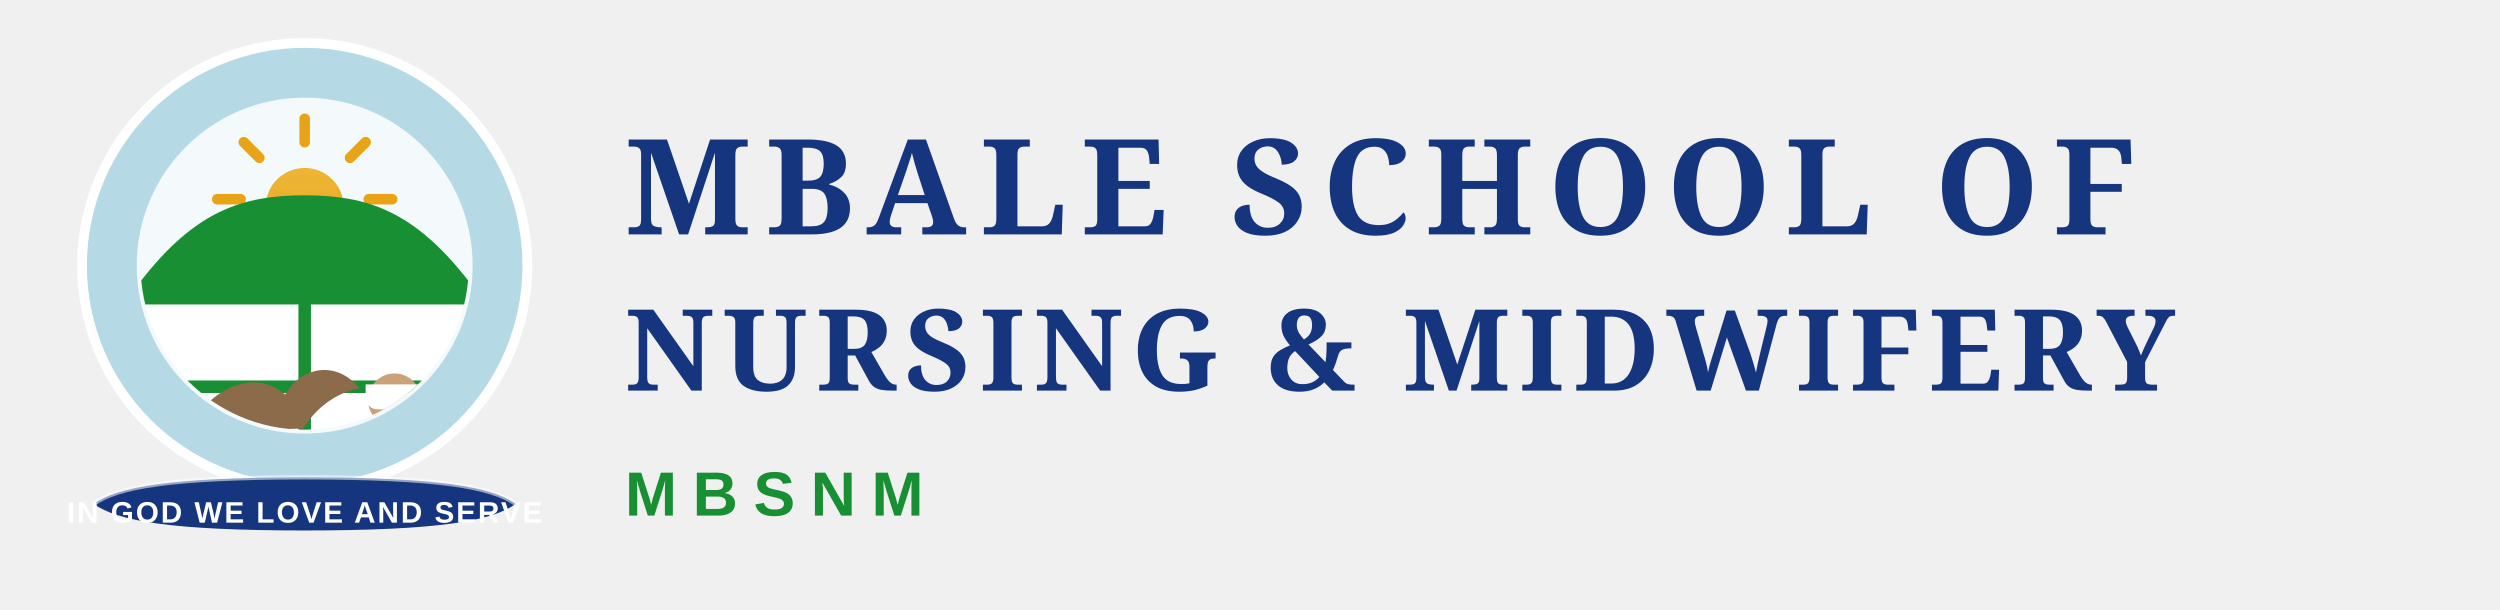
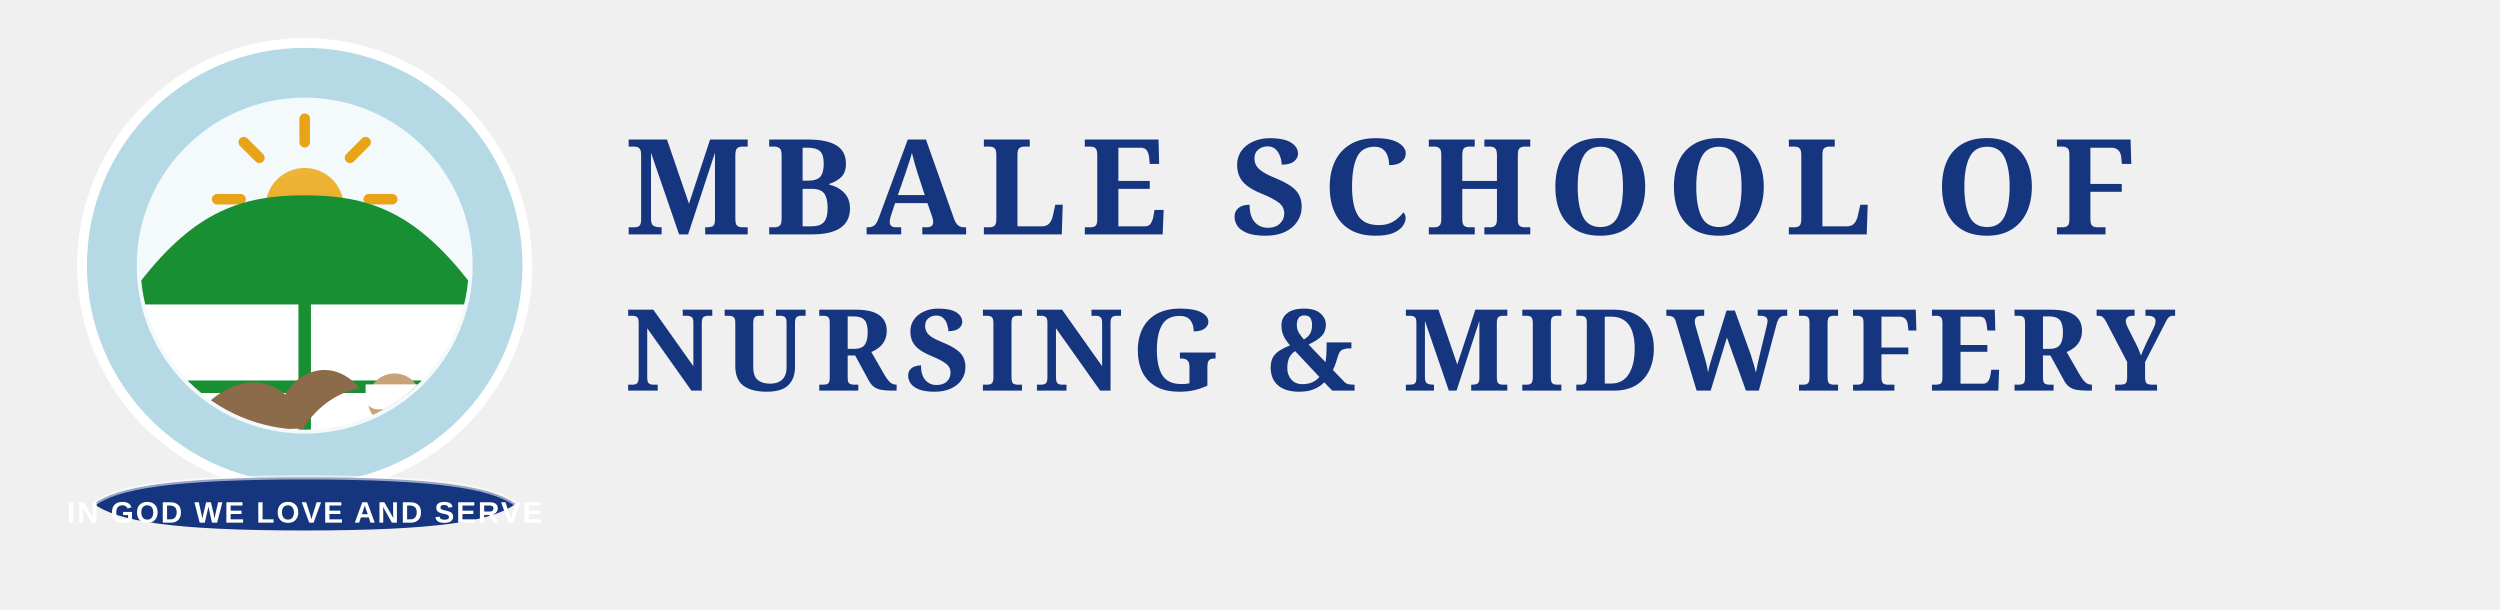
<svg xmlns="http://www.w3.org/2000/svg" width="320" height="78" viewBox="0 0 320 78" fill="none" role="img" aria-label="Mbale School of Nursing and Midwifery">
  <defs>
    <linearGradient id="sun" x1="39" y1="14" x2="39" y2="34" gradientUnits="userSpaceOnUse">
      <stop stop-color="#F0C04A" />
      <stop offset="1" stop-color="#E8A317" />
    </linearGradient>
    <clipPath id="disc">
      <circle cx="39" cy="34" r="21" />
    </clipPath>
  </defs>
  <circle cx="39" cy="34" r="28.5" fill="#B5D9E5" />
  <circle cx="39" cy="34" r="28.5" stroke="#FFFFFF" stroke-width="1.25" />
  <circle cx="39" cy="34" r="21.5" fill="#F4FAFB" />
  <g clip-path="url(#disc)">
    <rect x="17" y="12" width="44" height="24" fill="#F4FAFB" />
    <g stroke="#E8A317" stroke-width="1.35" stroke-linecap="round">
      <path d="M39 15.2v3" />
      <path d="M31.2 18.2l2 2" />
      <path d="M46.8 18.2l-2 2" />
      <path d="M27.8 25.5h3" />
      <path d="M47.2 25.5h3" />
    </g>
    <circle cx="39" cy="26.5" r="5" fill="url(#sun)" />
    <path d="M18 36c7-9 13-11 21-11s14 2 21 11v3H18v-3z" fill="#198F34" />
    <path d="M18 39h42v24H18z" fill="#FFFFFF" />
    <path d="M39 36v27M18 49.5h42" stroke="#198F34" stroke-width="1.6" />
    <path d="M24.5 54c3.5-5 8.5-6.5 12-3.5 2-3.5 6.5-4.5 9.5-.8-3.2.6-5.8 2.8-7.2 5.2-2.2-.2-6.2.8-14.3-1z" fill="#8B6B4A" />
    <path d="M27 55c3.2-.8 6.5.2 9 2.4" stroke="#FFFFFF" stroke-width="1" stroke-linecap="round" />
    <circle cx="50.5" cy="51.2" r="3.4" fill="#C9A27A" />
    <path d="M46.8 49.2h7.4v1.7c0 .9-.8 1.5-1.6 1.5h-4.2c-.9 0-1.6-.6-1.6-1.5v-1.7z" fill="#FFFFFF" />
    <path d="M45.8 56c1.4-2.6 3.4-3.8 4.7-3.8s3.3 1.2 4.7 3.8V66h-9.4V56z" fill="#198F34" />
    <path d="M46.6 56.8h7.8v1.35h-7.8z" fill="#FFFFFF" />
  </g>
  <path d="M12 64.5c3-2.2 10-3.4 27-3.4s24 1.2 27 3.4c-3 2.2-10 3.4-27 3.4s-24-1.2-27-3.4z" fill="#16357F" />
  <path d="M12 64.5c3-2.2 10-3.4 27-3.4s24 1.2 27 3.4" stroke="#FFFFFF" stroke-width="0.55" opacity=".55" />
  <text x="39" y="66.9" text-anchor="middle" fill="#FFFFFF" font-family="Arial, Helvetica, sans-serif" font-size="3.8" font-weight="700" letter-spacing=".25">IN GOD WE LOVE AND SERVE</text>
  <text x="80" y="30" fill="#16357F" font-family="Georgia, serif" font-size="17" font-weight="700" letter-spacing="1.8">MBALE SCHOOL OF</text>
  <text x="80" y="50" fill="#16357F" font-family="Georgia, serif" font-size="14.5" font-weight="700" letter-spacing="1.1">NURSING &amp; MIDWIFERY</text>
-   <text x="80" y="66" fill="#198F34" font-family="Arial, Helvetica, sans-serif" font-size="8" font-weight="700" letter-spacing="2">MBSNM</text>
</svg>
